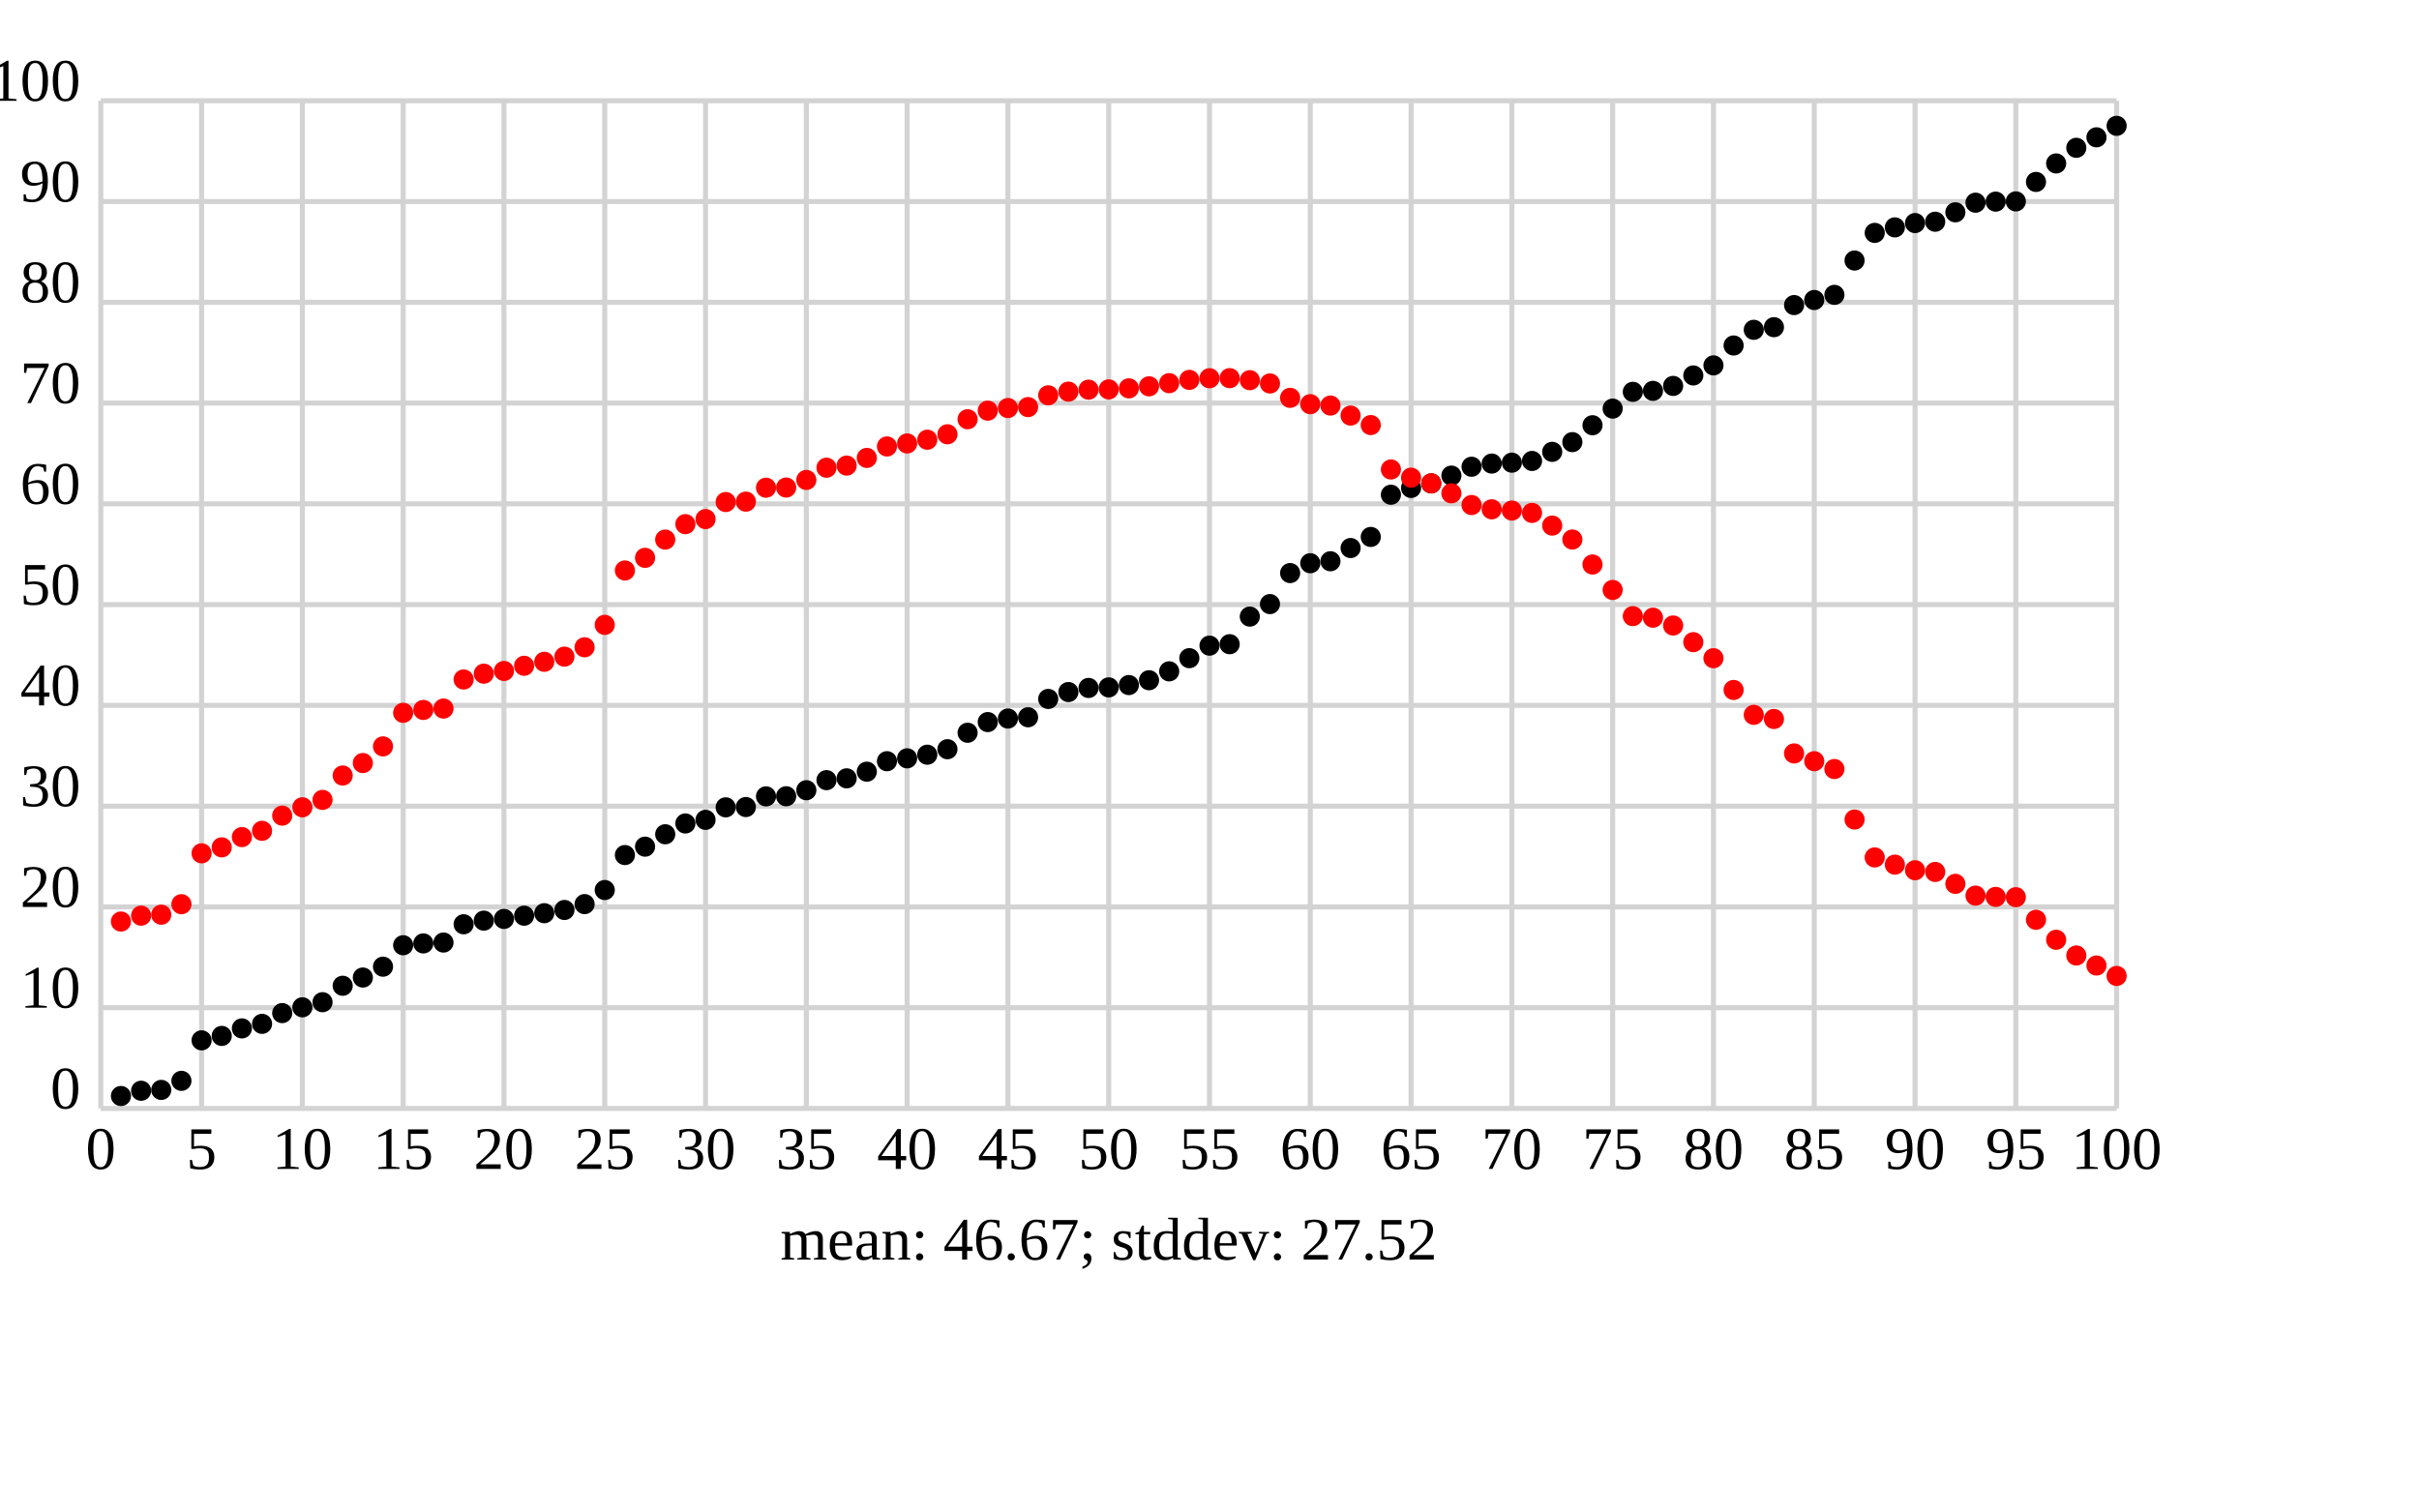
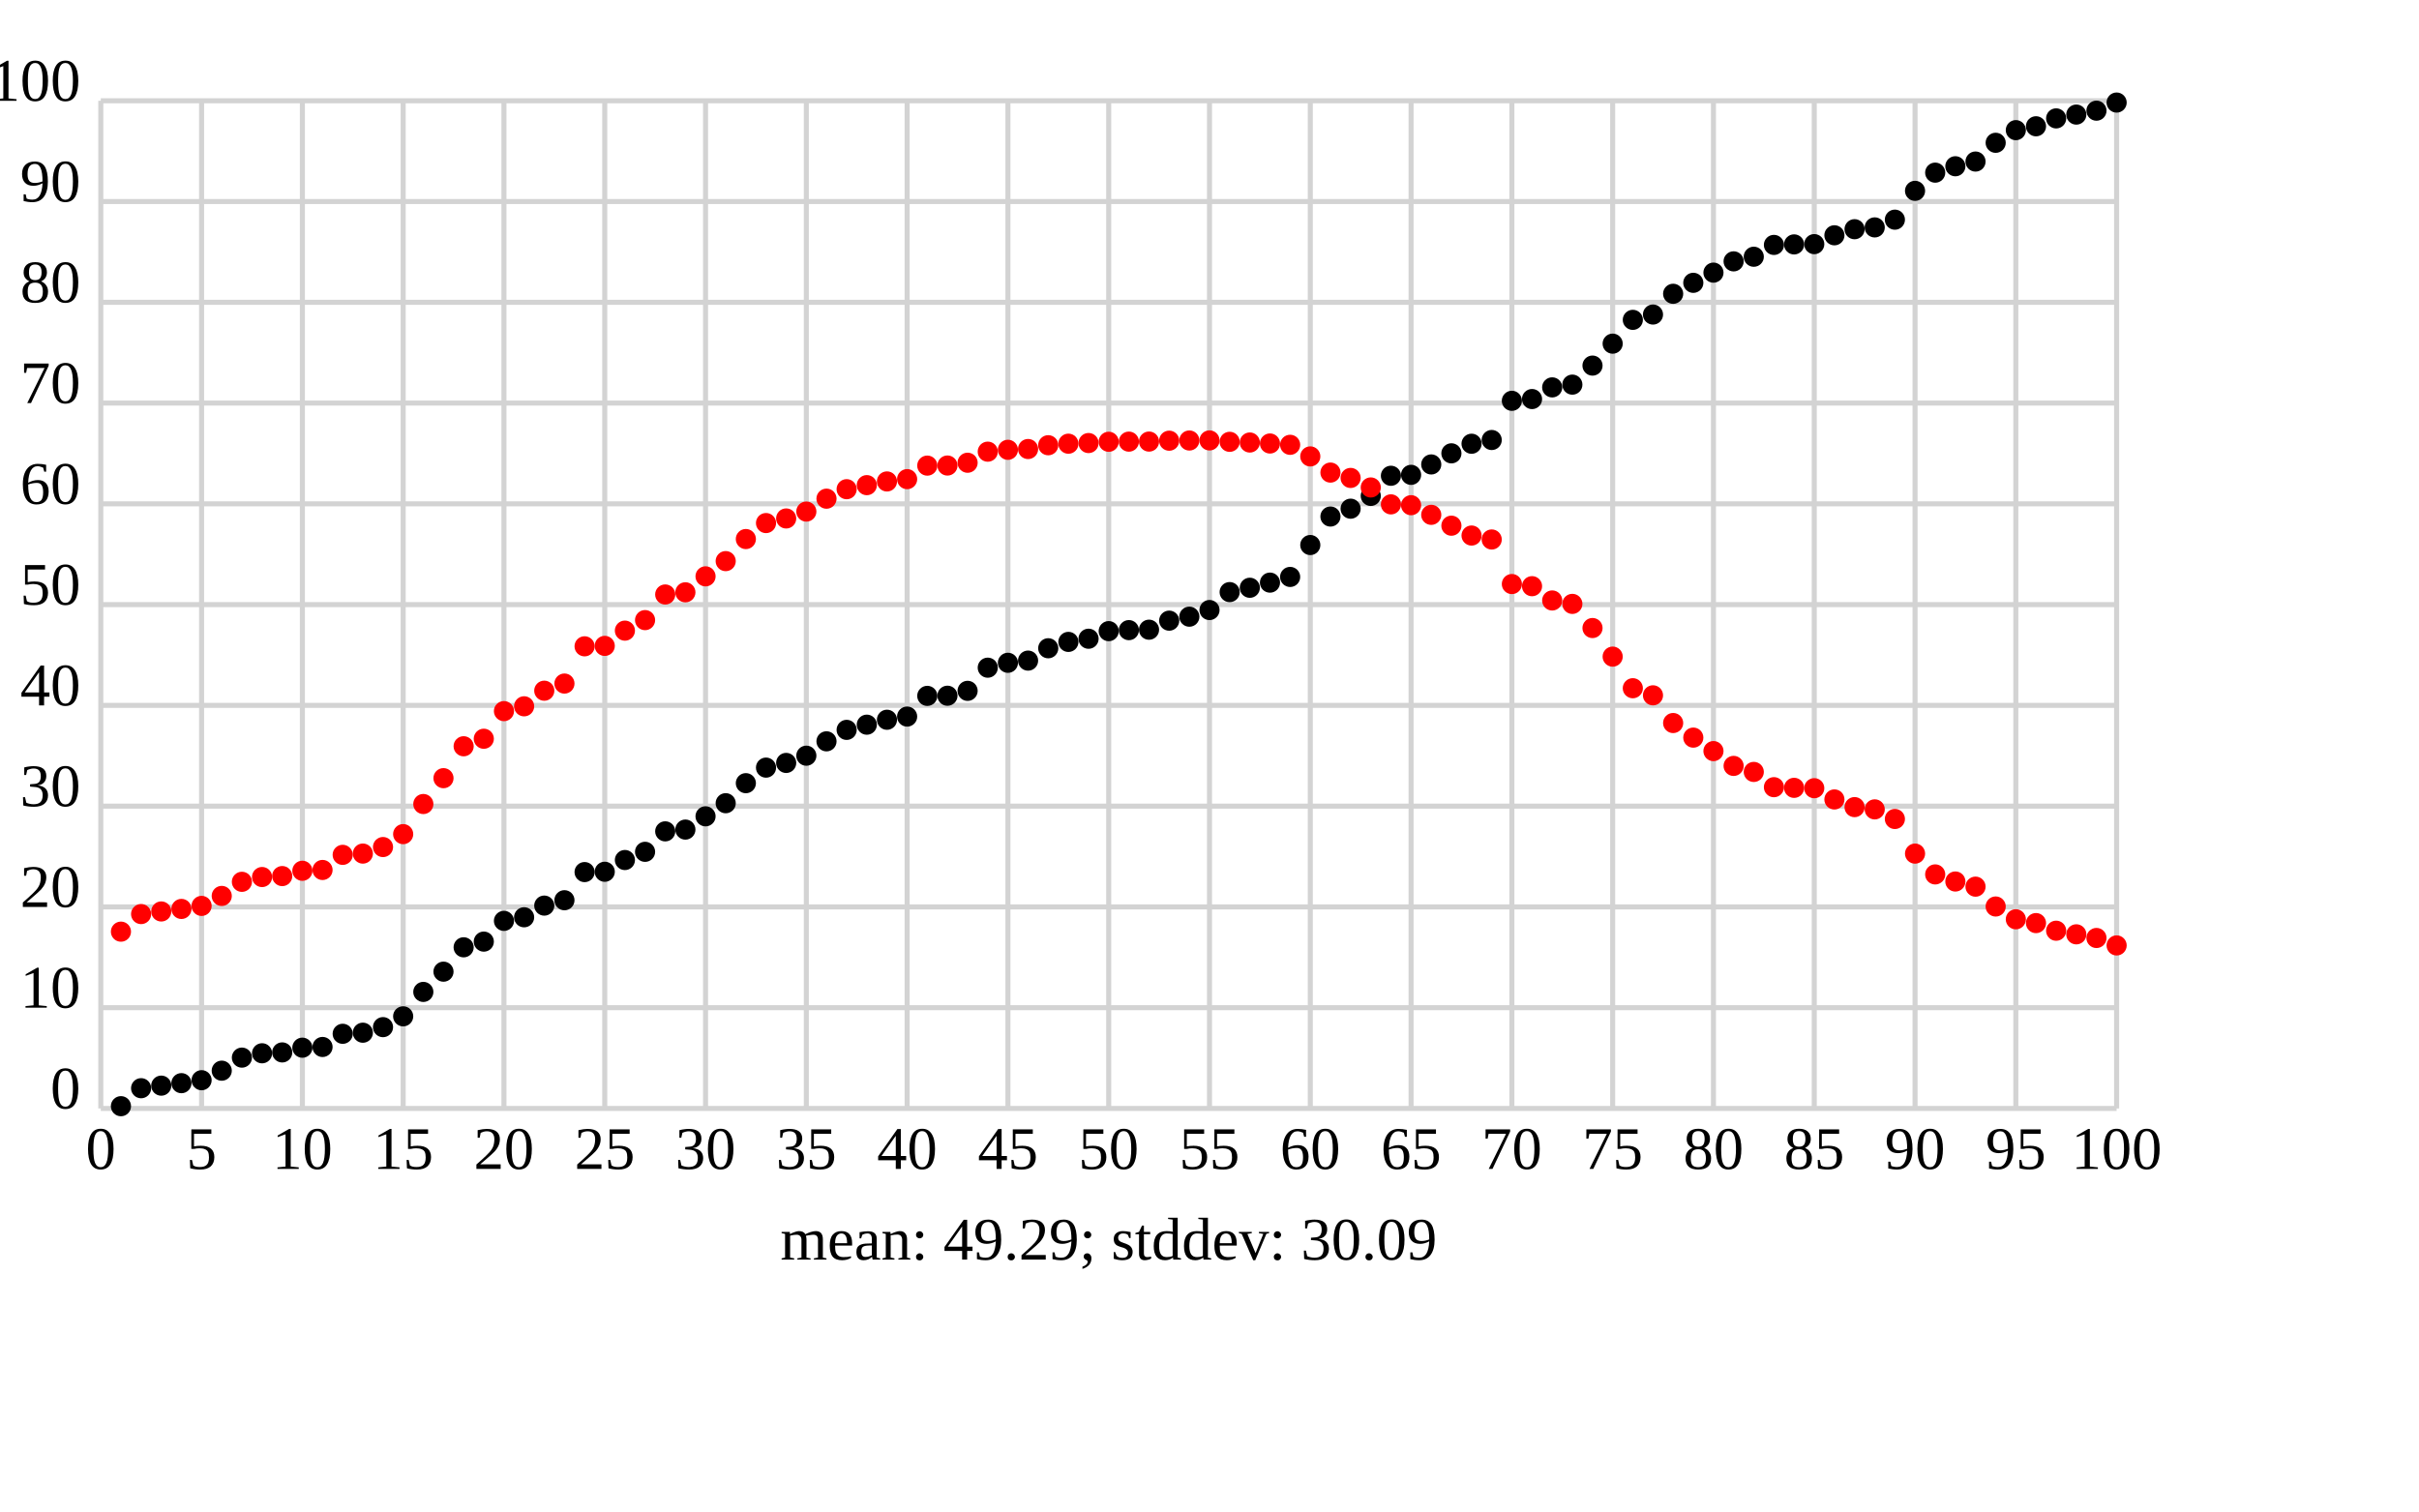
<svg xmlns="http://www.w3.org/2000/svg" viewBox="-10 -110 240 150">
  <g>
    <line x1="0" y1="0" x2="200" y2="0" stroke="lightgray" stroke-width="0.5" />
    <text x="-2" y="0" text-anchor="end" alignment-baseline="central" font-size="6">0</text>
    <line x1="0" y1="-10" x2="200" y2="-10" stroke="lightgray" stroke-width="0.5" />
    <text x="-2" y="-10" text-anchor="end" alignment-baseline="central" font-size="6">10</text>
    <line x1="0" y1="-20" x2="200" y2="-20" stroke="lightgray" stroke-width="0.5" />
    <text x="-2" y="-20" text-anchor="end" alignment-baseline="central" font-size="6">20</text>
    <line x1="0" y1="-30" x2="200" y2="-30" stroke="lightgray" stroke-width="0.5" />
    <text x="-2" y="-30" text-anchor="end" alignment-baseline="central" font-size="6">30</text>
    <line x1="0" y1="-40" x2="200" y2="-40" stroke="lightgray" stroke-width="0.5" />
    <text x="-2" y="-40" text-anchor="end" alignment-baseline="central" font-size="6">40</text>
    <line x1="0" y1="-50" x2="200" y2="-50" stroke="lightgray" stroke-width="0.5" />
    <text x="-2" y="-50" text-anchor="end" alignment-baseline="central" font-size="6">50</text>
    <line x1="0" y1="-60" x2="200" y2="-60" stroke="lightgray" stroke-width="0.5" />
    <text x="-2" y="-60" text-anchor="end" alignment-baseline="central" font-size="6">60</text>
    <line x1="0" y1="-70" x2="200" y2="-70" stroke="lightgray" stroke-width="0.5" />
    <text x="-2" y="-70" text-anchor="end" alignment-baseline="central" font-size="6">70</text>
    <line x1="0" y1="-80" x2="200" y2="-80" stroke="lightgray" stroke-width="0.5" />
    <text x="-2" y="-80" text-anchor="end" alignment-baseline="central" font-size="6">80</text>
    <line x1="0" y1="-90" x2="200" y2="-90" stroke="lightgray" stroke-width="0.5" />
    <text x="-2" y="-90" text-anchor="end" alignment-baseline="central" font-size="6">90</text>
    <line x1="0" y1="-100" x2="200" y2="-100" stroke="lightgray" stroke-width="0.5" />
    <text x="-2" y="-100" text-anchor="end" alignment-baseline="central" font-size="6">100</text>
    <line x1="0" y1="0" x2="0" y2="-100" stroke="lightgray" stroke-width="0.5" />
    <text x="0" y="6" text-anchor="middle" font-size="6">0</text>
    <line x1="10" y1="0" x2="10" y2="-100" stroke="lightgray" stroke-width="0.5" />
    <text x="10" y="6" text-anchor="middle" font-size="6">5</text>
    <line x1="20" y1="0" x2="20" y2="-100" stroke="lightgray" stroke-width="0.5" />
    <text x="20" y="6" text-anchor="middle" font-size="6">10</text>
    <line x1="30" y1="0" x2="30" y2="-100" stroke="lightgray" stroke-width="0.5" />
    <text x="30" y="6" text-anchor="middle" font-size="6">15</text>
    <line x1="40" y1="0" x2="40" y2="-100" stroke="lightgray" stroke-width="0.5" />
    <text x="40" y="6" text-anchor="middle" font-size="6">20</text>
    <line x1="50" y1="0" x2="50" y2="-100" stroke="lightgray" stroke-width="0.5" />
    <text x="50" y="6" text-anchor="middle" font-size="6">25</text>
    <line x1="60" y1="0" x2="60" y2="-100" stroke="lightgray" stroke-width="0.5" />
    <text x="60" y="6" text-anchor="middle" font-size="6">30</text>
    <line x1="70" y1="0" x2="70" y2="-100" stroke="lightgray" stroke-width="0.5" />
    <text x="70" y="6" text-anchor="middle" font-size="6">35</text>
    <line x1="80" y1="0" x2="80" y2="-100" stroke="lightgray" stroke-width="0.5" />
    <text x="80" y="6" text-anchor="middle" font-size="6">40</text>
    <line x1="90" y1="0" x2="90" y2="-100" stroke="lightgray" stroke-width="0.5" />
    <text x="90" y="6" text-anchor="middle" font-size="6">45</text>
    <line x1="100" y1="0" x2="100" y2="-100" stroke="lightgray" stroke-width="0.5" />
    <text x="100" y="6" text-anchor="middle" font-size="6">50</text>
    <line x1="110" y1="0" x2="110" y2="-100" stroke="lightgray" stroke-width="0.5" />
    <text x="110" y="6" text-anchor="middle" font-size="6">55</text>
    <line x1="120" y1="0" x2="120" y2="-100" stroke="lightgray" stroke-width="0.5" />
    <text x="120" y="6" text-anchor="middle" font-size="6">60</text>
    <line x1="130" y1="0" x2="130" y2="-100" stroke="lightgray" stroke-width="0.5" />
    <text x="130" y="6" text-anchor="middle" font-size="6">65</text>
    <line x1="140" y1="0" x2="140" y2="-100" stroke="lightgray" stroke-width="0.5" />
    <text x="140" y="6" text-anchor="middle" font-size="6">70</text>
    <line x1="150" y1="0" x2="150" y2="-100" stroke="lightgray" stroke-width="0.5" />
    <text x="150" y="6" text-anchor="middle" font-size="6">75</text>
    <line x1="160" y1="0" x2="160" y2="-100" stroke="lightgray" stroke-width="0.5" />
    <text x="160" y="6" text-anchor="middle" font-size="6">80</text>
    <line x1="170" y1="0" x2="170" y2="-100" stroke="lightgray" stroke-width="0.5" />
    <text x="170" y="6" text-anchor="middle" font-size="6">85</text>
    <line x1="180" y1="0" x2="180" y2="-100" stroke="lightgray" stroke-width="0.5" />
    <text x="180" y="6" text-anchor="middle" font-size="6">90</text>
    <line x1="190" y1="0" x2="190" y2="-100" stroke="lightgray" stroke-width="0.5" />
    <text x="190" y="6" text-anchor="middle" font-size="6">95</text>
    <line x1="200" y1="0" x2="200" y2="-100" stroke="lightgray" stroke-width="0.5" />
    <text x="200" y="6" text-anchor="middle" font-size="6">100</text>
-     <circle cx="2" cy="-1.235" r="1" fill="black" />
-     <circle cx="2" cy="-18.547" r="1" fill="red" />
-     <circle cx="4" cy="-1.756" r="1" fill="black" />
-     <circle cx="4" cy="-19.133" r="1" fill="red" />
-     <circle cx="6" cy="-1.84" r="1" fill="black" />
-     <circle cx="6" cy="-19.228" r="1" fill="red" />
-     <circle cx="8" cy="-2.739" r="1" fill="black" />
-     <circle cx="8" cy="-20.268" r="1" fill="red" />
-     <circle cx="10" cy="-6.757" r="1" fill="black" />
-     <circle cx="10" cy="-25.318" r="1" fill="red" />
-     <circle cx="12" cy="-7.198" r="1" fill="black" />
-     <circle cx="12" cy="-25.91" r="1" fill="red" />
-     <circle cx="14" cy="-7.944" r="1" fill="black" />
-     <circle cx="14" cy="-26.928" r="1" fill="red" />
-     <circle cx="16" cy="-8.395" r="1" fill="black" />
-     <circle cx="16" cy="-27.552" r="1" fill="red" />
-     <circle cx="18" cy="-9.463" r="1" fill="black" />
-     <circle cx="18" cy="-29.059" r="1" fill="red" />
-     <circle cx="20" cy="-10.038" r="1" fill="black" />
-     <circle cx="20" cy="-29.885" r="1" fill="red" />
-     <circle cx="22" cy="-10.544" r="1" fill="black" />
-     <circle cx="22" cy="-30.621" r="1" fill="red" />
-     <circle cx="24" cy="-12.174" r="1" fill="black" />
-     <circle cx="24" cy="-33.039" r="1" fill="red" />
-     <circle cx="26" cy="-12.991" r="1" fill="black" />
-     <circle cx="26" cy="-34.277" r="1" fill="red" />
-     <circle cx="28" cy="-14.068" r="1" fill="black" />
-     <circle cx="28" cy="-35.93" r="1" fill="red" />
-     <circle cx="30" cy="-16.196" r="1" fill="black" />
-     <circle cx="30" cy="-39.261" r="1" fill="red" />
-     <circle cx="32" cy="-16.377" r="1" fill="black" />
-     <circle cx="32" cy="-39.547" r="1" fill="red" />
-     <circle cx="34" cy="-16.464" r="1" fill="black" />
-     <circle cx="34" cy="-39.684" r="1" fill="red" />
-     <circle cx="36" cy="-18.277" r="1" fill="black" />
-     <circle cx="36" cy="-42.569" r="1" fill="red" />
-     <circle cx="38" cy="-18.638" r="1" fill="black" />
-     <circle cx="38" cy="-43.146" r="1" fill="red" />
-     <circle cx="40" cy="-18.808" r="1" fill="black" />
-     <circle cx="40" cy="-43.417" r="1" fill="red" />
-     <circle cx="42" cy="-19.128" r="1" fill="black" />
-     <circle cx="42" cy="-43.929" r="1" fill="red" />
-     <circle cx="44" cy="-19.376" r="1" fill="black" />
-     <circle cx="44" cy="-44.325" r="1" fill="red" />
-     <circle cx="46" cy="-19.696" r="1" fill="black" />
-     <circle cx="46" cy="-44.836" r="1" fill="red" />
-     <circle cx="48" cy="-20.278" r="1" fill="black" />
-     <circle cx="48" cy="-45.765" r="1" fill="red" />
-     <circle cx="50" cy="-21.676" r="1" fill="black" />
-     <circle cx="50" cy="-47.989" r="1" fill="red" />
-     <circle cx="52" cy="-25.146" r="1" fill="black" />
-     <circle cx="52" cy="-53.386" r="1" fill="red" />
-     <circle cx="54" cy="-25.98" r="1" fill="black" />
-     <circle cx="54" cy="-54.641" r="1" fill="red" />
-     <circle cx="56" cy="-27.209" r="1" fill="black" />
-     <circle cx="56" cy="-56.451" r="1" fill="red" />
-     <circle cx="58" cy="-28.281" r="1" fill="black" />
-     <circle cx="58" cy="-57.984" r="1" fill="red" />
-     <circle cx="60" cy="-28.64" r="1" fill="black" />
-     <circle cx="60" cy="-58.487" r="1" fill="red" />
-     <circle cx="62" cy="-29.881" r="1" fill="black" />
-     <circle cx="62" cy="-60.179" r="1" fill="red" />
-     <circle cx="64" cy="-29.911" r="1" fill="black" />
-     <circle cx="64" cy="-60.219" r="1" fill="red" />
-     <circle cx="66" cy="-30.969" r="1" fill="black" />
-     <circle cx="66" cy="-61.601" r="1" fill="red" />
-     <circle cx="68" cy="-30.981" r="1" fill="black" />
-     <circle cx="68" cy="-61.616" r="1" fill="red" />
-     <circle cx="70" cy="-31.58" r="1" fill="black" />
-     <circle cx="70" cy="-62.371" r="1" fill="red" />
-     <circle cx="72" cy="-32.58" r="1" fill="black" />
-     <circle cx="72" cy="-63.585" r="1" fill="red" />
-     <circle cx="74" cy="-32.759" r="1" fill="black" />
-     <circle cx="74" cy="-63.795" r="1" fill="red" />
-     <circle cx="76" cy="-33.42" r="1" fill="black" />
-     <circle cx="76" cy="-64.557" r="1" fill="red" />
-     <circle cx="78" cy="-34.459" r="1" fill="black" />
-     <circle cx="78" cy="-65.694" r="1" fill="red" />
-     <circle cx="80" cy="-34.745" r="1" fill="black" />
-     <circle cx="80" cy="-65.993" r="1" fill="red" />
-     <circle cx="82" cy="-35.105" r="1" fill="black" />
-     <circle cx="82" cy="-66.364" r="1" fill="red" />
-     <circle cx="84" cy="-35.65" r="1" fill="black" />
-     <circle cx="84" cy="-66.904" r="1" fill="red" />
-     <circle cx="86" cy="-37.284" r="1" fill="black" />
-     <circle cx="86" cy="-68.394" r="1" fill="red" />
-     <circle cx="88" cy="-38.343" r="1" fill="black" />
-     <circle cx="88" cy="-69.246" r="1" fill="red" />
-     <circle cx="90" cy="-38.693" r="1" fill="black" />
-     <circle cx="90" cy="-69.508" r="1" fill="red" />
-     <circle cx="92" cy="-38.821" r="1" fill="black" />
-     <circle cx="92" cy="-69.601" r="1" fill="red" />
-     <circle cx="94" cy="-40.638" r="1" fill="black" />
-     <circle cx="94" cy="-70.77" r="1" fill="red" />
-     <circle cx="96" cy="-41.322" r="1" fill="black" />
-     <circle cx="96" cy="-71.135" r="1" fill="red" />
-     <circle cx="98" cy="-41.729" r="1" fill="black" />
-     <circle cx="98" cy="-71.331" r="1" fill="red" />
-     <circle cx="100" cy="-41.784" r="1" fill="black" />
-     <circle cx="100" cy="-71.357" r="1" fill="red" />
-     <circle cx="102" cy="-42.016" r="1" fill="black" />
-     <circle cx="102" cy="-71.461" r="1" fill="red" />
-     <circle cx="104" cy="-42.495" r="1" fill="black" />
-     <circle cx="104" cy="-71.661" r="1" fill="red" />
-     <circle cx="106" cy="-43.378" r="1" fill="black" />
-     <circle cx="106" cy="-71.974" r="1" fill="red" />
-     <circle cx="108" cy="-44.685" r="1" fill="black" />
-     <circle cx="108" cy="-72.302" r="1" fill="red" />
-     <circle cx="110" cy="-45.927" r="1" fill="black" />
-     <circle cx="110" cy="-72.464" r="1" fill="red" />
-     <circle cx="112" cy="-46.071" r="1" fill="black" />
-     <circle cx="112" cy="-72.473" r="1" fill="red" />
-     <circle cx="114" cy="-48.811" r="1" fill="black" />
-     <circle cx="114" cy="-72.271" r="1" fill="red" />
-     <circle cx="116" cy="-50.052" r="1" fill="black" />
-     <circle cx="116" cy="-71.945" r="1" fill="red" />
-     <circle cx="118" cy="-53.13" r="1" fill="black" />
-     <circle cx="118" cy="-70.52" r="1" fill="red" />
-     <circle cx="120" cy="-54.106" r="1" fill="black" />
-     <circle cx="120" cy="-69.891" r="1" fill="red" />
-     <circle cx="122" cy="-54.304" r="1" fill="black" />
-     <circle cx="122" cy="-69.754" r="1" fill="red" />
-     <circle cx="124" cy="-55.614" r="1" fill="black" />
-     <circle cx="124" cy="-68.76" r="1" fill="red" />
-     <circle cx="126" cy="-56.715" r="1" fill="black" />
-     <circle cx="126" cy="-67.817" r="1" fill="red" />
-     <circle cx="128" cy="-60.904" r="1" fill="black" />
-     <circle cx="128" cy="-63.411" r="1" fill="red" />
-     <circle cx="130" cy="-61.577" r="1" fill="black" />
-     <circle cx="130" cy="-62.596" r="1" fill="red" />
-     <circle cx="132" cy="-62.026" r="1" fill="black" />
-     <circle cx="132" cy="-62.037" r="1" fill="red" />
-     <circle cx="134" cy="-62.801" r="1" fill="black" />
-     <circle cx="134" cy="-61.045" r="1" fill="red" />
-     <circle cx="136" cy="-63.681" r="1" fill="black" />
-     <circle cx="136" cy="-59.881" r="1" fill="red" />
-     <circle cx="138" cy="-63.996" r="1" fill="black" />
-     <circle cx="138" cy="-59.455" r="1" fill="red" />
-     <circle cx="140" cy="-64.086" r="1" fill="black" />
-     <circle cx="140" cy="-59.332" r="1" fill="red" />
-     <circle cx="142" cy="-64.256" r="1" fill="black" />
-     <circle cx="142" cy="-59.099" r="1" fill="red" />
-     <circle cx="144" cy="-65.159" r="1" fill="black" />
-     <circle cx="144" cy="-57.841" r="1" fill="red" />
-     <circle cx="146" cy="-66.124" r="1" fill="black" />
-     <circle cx="146" cy="-56.459" r="1" fill="red" />
-     <circle cx="148" cy="-67.8" r="1" fill="black" />
-     <circle cx="148" cy="-53.98" r="1" fill="red" />
-     <circle cx="150" cy="-69.451" r="1" fill="black" />
-     <circle cx="150" cy="-51.456" r="1" fill="red" />
-     <circle cx="152" cy="-71.113" r="1" fill="black" />
-     <circle cx="152" cy="-48.857" r="1" fill="red" />
-     <circle cx="154" cy="-71.212" r="1" fill="black" />
-     <circle cx="154" cy="-48.701" r="1" fill="red" />
-     <circle cx="156" cy="-71.702" r="1" fill="black" />
-     <circle cx="156" cy="-47.926" r="1" fill="red" />
-     <circle cx="158" cy="-72.742" r="1" fill="black" />
-     <circle cx="158" cy="-46.274" r="1" fill="red" />
-     <circle cx="160" cy="-73.74" r="1" fill="black" />
-     <circle cx="160" cy="-44.681" r="1" fill="red" />
-     <circle cx="162" cy="-75.714" r="1" fill="black" />
-     <circle cx="162" cy="-41.529" r="1" fill="red" />
-     <circle cx="164" cy="-77.27" r="1" fill="black" />
-     <circle cx="164" cy="-39.06" r="1" fill="red" />
-     <circle cx="166" cy="-77.531" r="1" fill="black" />
-     <circle cx="166" cy="-38.649" r="1" fill="red" />
-     <circle cx="168" cy="-79.725" r="1" fill="black" />
-     <circle cx="168" cy="-35.231" r="1" fill="red" />
-     <circle cx="170" cy="-80.228" r="1" fill="black" />
-     <circle cx="170" cy="-34.459" r="1" fill="red" />
-     <circle cx="172" cy="-80.739" r="1" fill="black" />
-     <circle cx="172" cy="-33.682" r="1" fill="red" />
-     <circle cx="174" cy="-84.147" r="1" fill="black" />
-     <circle cx="174" cy="-28.673" r="1" fill="red" />
-     <circle cx="176" cy="-86.889" r="1" fill="black" />
-     <circle cx="176" cy="-24.91" r="1" fill="red" />
-     <circle cx="178" cy="-87.434" r="1" fill="black" />
-     <circle cx="178" cy="-24.194" r="1" fill="red" />
-     <circle cx="180" cy="-87.863" r="1" fill="black" />
-     <circle cx="180" cy="-23.639" r="1" fill="red" />
-     <circle cx="182" cy="-87.996" r="1" fill="black" />
-     <circle cx="182" cy="-23.469" r="1" fill="red" />
-     <circle cx="184" cy="-88.931" r="1" fill="black" />
-     <circle cx="184" cy="-22.288" r="1" fill="red" />
-     <circle cx="186" cy="-89.886" r="1" fill="black" />
-     <circle cx="186" cy="-21.119" r="1" fill="red" />
-     <circle cx="188" cy="-89.991" r="1" fill="black" />
-     <circle cx="188" cy="-20.992" r="1" fill="red" />
-     <circle cx="190" cy="-90.014" r="1" fill="black" />
-     <circle cx="190" cy="-20.964" r="1" fill="red" />
-     <circle cx="192" cy="-91.946" r="1" fill="black" />
-     <circle cx="192" cy="-18.723" r="1" fill="red" />
-     <circle cx="194" cy="-93.781" r="1" fill="black" />
-     <circle cx="194" cy="-16.74" r="1" fill="red" />
-     <circle cx="196" cy="-95.331" r="1" fill="black" />
-     <circle cx="196" cy="-15.177" r="1" fill="red" />
-     <circle cx="198" cy="-96.372" r="1" fill="black" />
-     <circle cx="198" cy="-14.184" r="1" fill="red" />
-     <circle cx="200" cy="-97.513" r="1" fill="black" />
-     <circle cx="200" cy="-13.15" r="1" fill="red" />
-     <text x="100" y="15" text-anchor="middle" font-size="6">mean: 46.67; stddev: 27.52</text>
+     <circle cx="2" cy="-0.224" r="1" fill="black" />
+     <circle cx="2" cy="-17.544" r="1" fill="red" />
+     <circle cx="4" cy="-2.008" r="1" fill="black" />
+     <circle cx="4" cy="-19.29" r="1" fill="red" />
+     <circle cx="6" cy="-2.263" r="1" fill="black" />
+     <circle cx="6" cy="-19.548" r="1" fill="red" />
+     <circle cx="8" cy="-2.509" r="1" fill="black" />
+     <circle cx="8" cy="-19.799" r="1" fill="red" />
+     <circle cx="10" cy="-2.802" r="1" fill="black" />
+     <circle cx="10" cy="-20.1" r="1" fill="red" />
+     <circle cx="12" cy="-3.747" r="1" fill="black" />
+     <circle cx="12" cy="-21.089" r="1" fill="red" />
+     <circle cx="14" cy="-5.044" r="1" fill="black" />
+     <circle cx="14" cy="-22.49" r="1" fill="red" />
+     <circle cx="16" cy="-5.474" r="1" fill="black" />
+     <circle cx="16" cy="-22.965" r="1" fill="red" />
+     <circle cx="18" cy="-5.56" r="1" fill="black" />
+     <circle cx="18" cy="-23.06" r="1" fill="red" />
+     <circle cx="20" cy="-6.029" r="1" fill="black" />
+     <circle cx="20" cy="-23.586" r="1" fill="red" />
+     <circle cx="22" cy="-6.1" r="1" fill="black" />
+     <circle cx="22" cy="-23.666" r="1" fill="red" />
+     <circle cx="24" cy="-7.408" r="1" fill="black" />
+     <circle cx="24" cy="-25.166" r="1" fill="red" />
+     <circle cx="26" cy="-7.516" r="1" fill="black" />
+     <circle cx="26" cy="-25.292" r="1" fill="red" />
+     <circle cx="28" cy="-8.069" r="1" fill="black" />
+     <circle cx="28" cy="-25.941" r="1" fill="red" />
+     <circle cx="30" cy="-9.142" r="1" fill="black" />
+     <circle cx="30" cy="-27.223" r="1" fill="red" />
+     <circle cx="32" cy="-11.564" r="1" fill="black" />
+     <circle cx="32" cy="-30.211" r="1" fill="red" />
+     <circle cx="34" cy="-13.573" r="1" fill="black" />
+     <circle cx="34" cy="-32.776" r="1" fill="red" />
+     <circle cx="36" cy="-15.992" r="1" fill="black" />
+     <circle cx="36" cy="-35.942" r="1" fill="red" />
+     <circle cx="38" cy="-16.556" r="1" fill="black" />
+     <circle cx="38" cy="-36.688" r="1" fill="red" />
+     <circle cx="40" cy="-18.614" r="1" fill="black" />
+     <circle cx="40" cy="-39.43" r="1" fill="red" />
+     <circle cx="42" cy="-18.972" r="1" fill="black" />
+     <circle cx="42" cy="-39.908" r="1" fill="red" />
+     <circle cx="44" cy="-20.13" r="1" fill="black" />
+     <circle cx="44" cy="-41.455" r="1" fill="red" />
+     <circle cx="46" cy="-20.663" r="1" fill="black" />
+     <circle cx="46" cy="-42.165" r="1" fill="red" />
+     <circle cx="48" cy="-23.456" r="1" fill="black" />
+     <circle cx="48" cy="-45.861" r="1" fill="red" />
+     <circle cx="50" cy="-23.488" r="1" fill="black" />
+     <circle cx="50" cy="-45.903" r="1" fill="red" />
+     <circle cx="52" cy="-24.653" r="1" fill="black" />
+     <circle cx="52" cy="-47.416" r="1" fill="red" />
+     <circle cx="54" cy="-25.467" r="1" fill="black" />
+     <circle cx="54" cy="-48.461" r="1" fill="red" />
+     <circle cx="56" cy="-27.498" r="1" fill="black" />
+     <circle cx="56" cy="-51.004" r="1" fill="red" />
+     <circle cx="58" cy="-27.674" r="1" fill="black" />
+     <circle cx="58" cy="-51.22" r="1" fill="red" />
+     <circle cx="60" cy="-28.99" r="1" fill="black" />
+     <circle cx="60" cy="-52.804" r="1" fill="red" />
+     <circle cx="62" cy="-30.291" r="1" fill="black" />
+     <circle cx="62" cy="-54.316" r="1" fill="red" />
+     <circle cx="64" cy="-32.279" r="1" fill="black" />
+     <circle cx="64" cy="-56.506" r="1" fill="red" />
+     <circle cx="66" cy="-33.823" r="1" fill="black" />
+     <circle cx="66" cy="-58.092" r="1" fill="red" />
+     <circle cx="68" cy="-34.288" r="1" fill="black" />
+     <circle cx="68" cy="-58.549" r="1" fill="red" />
+     <circle cx="70" cy="-35.006" r="1" fill="black" />
+     <circle cx="70" cy="-59.233" r="1" fill="red" />
+     <circle cx="72" cy="-36.432" r="1" fill="black" />
+     <circle cx="72" cy="-60.512" r="1" fill="red" />
+     <circle cx="74" cy="-37.569" r="1" fill="black" />
+     <circle cx="74" cy="-61.453" r="1" fill="red" />
+     <circle cx="76" cy="-38.084" r="1" fill="black" />
+     <circle cx="76" cy="-61.855" r="1" fill="red" />
+     <circle cx="78" cy="-38.573" r="1" fill="black" />
+     <circle cx="78" cy="-62.222" r="1" fill="red" />
+     <circle cx="80" cy="-38.889" r="1" fill="black" />
+     <circle cx="80" cy="-62.452" r="1" fill="red" />
+     <circle cx="82" cy="-40.942" r="1" fill="black" />
+     <circle cx="82" cy="-63.793" r="1" fill="red" />
+     <circle cx="84" cy="-40.957" r="1" fill="black" />
+     <circle cx="84" cy="-63.802" r="1" fill="red" />
+     <circle cx="86" cy="-41.441" r="1" fill="black" />
+     <circle cx="86" cy="-64.078" r="1" fill="red" />
+     <circle cx="88" cy="-43.74" r="1" fill="black" />
+     <circle cx="88" cy="-65.177" r="1" fill="red" />
+     <circle cx="90" cy="-44.225" r="1" fill="black" />
+     <circle cx="90" cy="-65.363" r="1" fill="red" />
+     <circle cx="92" cy="-44.442" r="1" fill="black" />
+     <circle cx="92" cy="-65.44" r="1" fill="red" />
+     <circle cx="94" cy="-45.668" r="1" fill="black" />
+     <circle cx="94" cy="-65.816" r="1" fill="red" />
+     <circle cx="96" cy="-46.299" r="1" fill="black" />
+     <circle cx="96" cy="-65.968" r="1" fill="red" />
+     <circle cx="98" cy="-46.613" r="1" fill="black" />
+     <circle cx="98" cy="-66.033" r="1" fill="red" />
+     <circle cx="100" cy="-47.367" r="1" fill="black" />
+     <circle cx="100" cy="-66.159" r="1" fill="red" />
+     <circle cx="102" cy="-47.467" r="1" fill="black" />
+     <circle cx="102" cy="-66.173" r="1" fill="red" />
+     <circle cx="104" cy="-47.51" r="1" fill="black" />
+     <circle cx="104" cy="-66.179" r="1" fill="red" />
+     <circle cx="106" cy="-48.407" r="1" fill="black" />
+     <circle cx="106" cy="-66.266" r="1" fill="red" />
+     <circle cx="108" cy="-48.802" r="1" fill="black" />
+     <circle cx="108" cy="-66.285" r="1" fill="red" />
+     <circle cx="110" cy="-49.462" r="1" fill="black" />
+     <circle cx="110" cy="-66.293" r="1" fill="red" />
+     <circle cx="112" cy="-51.241" r="1" fill="black" />
+     <circle cx="112" cy="-66.154" r="1" fill="red" />
+     <circle cx="114" cy="-51.671" r="1" fill="black" />
+     <circle cx="114" cy="-66.086" r="1" fill="red" />
+     <circle cx="116" cy="-52.182" r="1" fill="black" />
+     <circle cx="116" cy="-65.988" r="1" fill="red" />
+     <circle cx="118" cy="-52.746" r="1" fill="black" />
+     <circle cx="118" cy="-65.857" r="1" fill="red" />
+     <circle cx="120" cy="-55.912" r="1" fill="black" />
+     <circle cx="120" cy="-64.706" r="1" fill="red" />
+     <circle cx="122" cy="-58.74" r="1" fill="black" />
+     <circle cx="122" cy="-63.102" r="1" fill="red" />
+     <circle cx="124" cy="-59.518" r="1" fill="black" />
+     <circle cx="124" cy="-62.57" r="1" fill="red" />
+     <circle cx="126" cy="-60.786" r="1" fill="black" />
+     <circle cx="126" cy="-61.625" r="1" fill="red" />
+     <circle cx="128" cy="-62.785" r="1" fill="black" />
+     <circle cx="128" cy="-59.948" r="1" fill="red" />
+     <circle cx="130" cy="-62.877" r="1" fill="black" />
+     <circle cx="130" cy="-59.865" r="1" fill="red" />
+     <circle cx="132" cy="-63.91" r="1" fill="black" />
+     <circle cx="132" cy="-58.909" r="1" fill="red" />
+     <circle cx="134" cy="-65.012" r="1" fill="black" />
+     <circle cx="134" cy="-57.831" r="1" fill="red" />
+     <circle cx="136" cy="-65.964" r="1" fill="black" />
+     <circle cx="136" cy="-56.854" r="1" fill="red" />
+     <circle cx="138" cy="-66.335" r="1" fill="black" />
+     <circle cx="138" cy="-56.462" r="1" fill="red" />
+     <circle cx="140" cy="-70.224" r="1" fill="black" />
+     <circle cx="140" cy="-52.04" r="1" fill="red" />
+     <circle cx="142" cy="-70.399" r="1" fill="black" />
+     <circle cx="142" cy="-51.828" r="1" fill="red" />
+     <circle cx="144" cy="-71.557" r="1" fill="black" />
+     <circle cx="144" cy="-50.41" r="1" fill="red" />
+     <circle cx="146" cy="-71.83" r="1" fill="black" />
+     <circle cx="146" cy="-50.071" r="1" fill="red" />
+     <circle cx="148" cy="-73.719" r="1" fill="black" />
+     <circle cx="148" cy="-47.675" r="1" fill="red" />
+     <circle cx="150" cy="-75.896" r="1" fill="black" />
+     <circle cx="150" cy="-44.838" r="1" fill="red" />
+     <circle cx="152" cy="-78.258" r="1" fill="black" />
+     <circle cx="152" cy="-41.702" r="1" fill="red" />
+     <circle cx="154" cy="-78.786" r="1" fill="black" />
+     <circle cx="154" cy="-40.997" r="1" fill="red" />
+     <circle cx="156" cy="-80.845" r="1" fill="black" />
+     <circle cx="156" cy="-38.248" r="1" fill="red" />
+     <circle cx="158" cy="-81.933" r="1" fill="black" />
+     <circle cx="158" cy="-36.8" r="1" fill="red" />
+     <circle cx="160" cy="-82.944" r="1" fill="black" />
+     <circle cx="160" cy="-35.462" r="1" fill="red" />
+     <circle cx="162" cy="-84.063" r="1" fill="black" />
+     <circle cx="162" cy="-33.993" r="1" fill="red" />
+     <circle cx="164" cy="-84.522" r="1" fill="black" />
+     <circle cx="164" cy="-33.395" r="1" fill="red" />
+     <circle cx="166" cy="-85.695" r="1" fill="black" />
+     <circle cx="166" cy="-31.882" r="1" fill="red" />
+     <circle cx="168" cy="-85.746" r="1" fill="black" />
+     <circle cx="168" cy="-31.816" r="1" fill="red" />
+     <circle cx="170" cy="-85.773" r="1" fill="black" />
+     <circle cx="170" cy="-31.781" r="1" fill="red" />
+     <circle cx="172" cy="-86.65" r="1" fill="black" />
+     <circle cx="172" cy="-30.664" r="1" fill="red" />
+     <circle cx="174" cy="-87.254" r="1" fill="black" />
+     <circle cx="174" cy="-29.904" r="1" fill="red" />
+     <circle cx="176" cy="-87.433" r="1" fill="black" />
+     <circle cx="176" cy="-29.679" r="1" fill="red" />
+     <circle cx="178" cy="-88.2" r="1" fill="black" />
+     <circle cx="178" cy="-28.726" r="1" fill="red" />
+     <circle cx="180" cy="-91.06" r="1" fill="black" />
+     <circle cx="180" cy="-25.289" r="1" fill="red" />
+     <circle cx="182" cy="-92.866" r="1" fill="black" />
+     <circle cx="182" cy="-23.225" r="1" fill="red" />
+     <circle cx="184" cy="-93.501" r="1" fill="black" />
+     <circle cx="184" cy="-22.521" r="1" fill="red" />
+     <circle cx="186" cy="-93.968" r="1" fill="black" />
+     <circle cx="186" cy="-22.01" r="1" fill="red" />
+     <circle cx="188" cy="-95.829" r="1" fill="black" />
+     <circle cx="188" cy="-20.041" r="1" fill="red" />
+     <circle cx="190" cy="-97.084" r="1" fill="black" />
+     <circle cx="190" cy="-18.772" r="1" fill="red" />
+     <circle cx="192" cy="-97.468" r="1" fill="black" />
+     <circle cx="192" cy="-18.394" r="1" fill="red" />
+     <circle cx="194" cy="-98.251" r="1" fill="black" />
+     <circle cx="194" cy="-17.637" r="1" fill="red" />
+     <circle cx="196" cy="-98.629" r="1" fill="black" />
+     <circle cx="196" cy="-17.279" r="1" fill="red" />
+     <circle cx="198" cy="-99.017" r="1" fill="black" />
+     <circle cx="198" cy="-16.916" r="1" fill="red" />
+     <circle cx="200" cy="-99.822" r="1" fill="black" />
+     <circle cx="200" cy="-16.178" r="1" fill="red" />
+     <text x="100" y="15" text-anchor="middle" font-size="6">mean: 49.29; stddev: 30.09</text>
  </g>
</svg>
